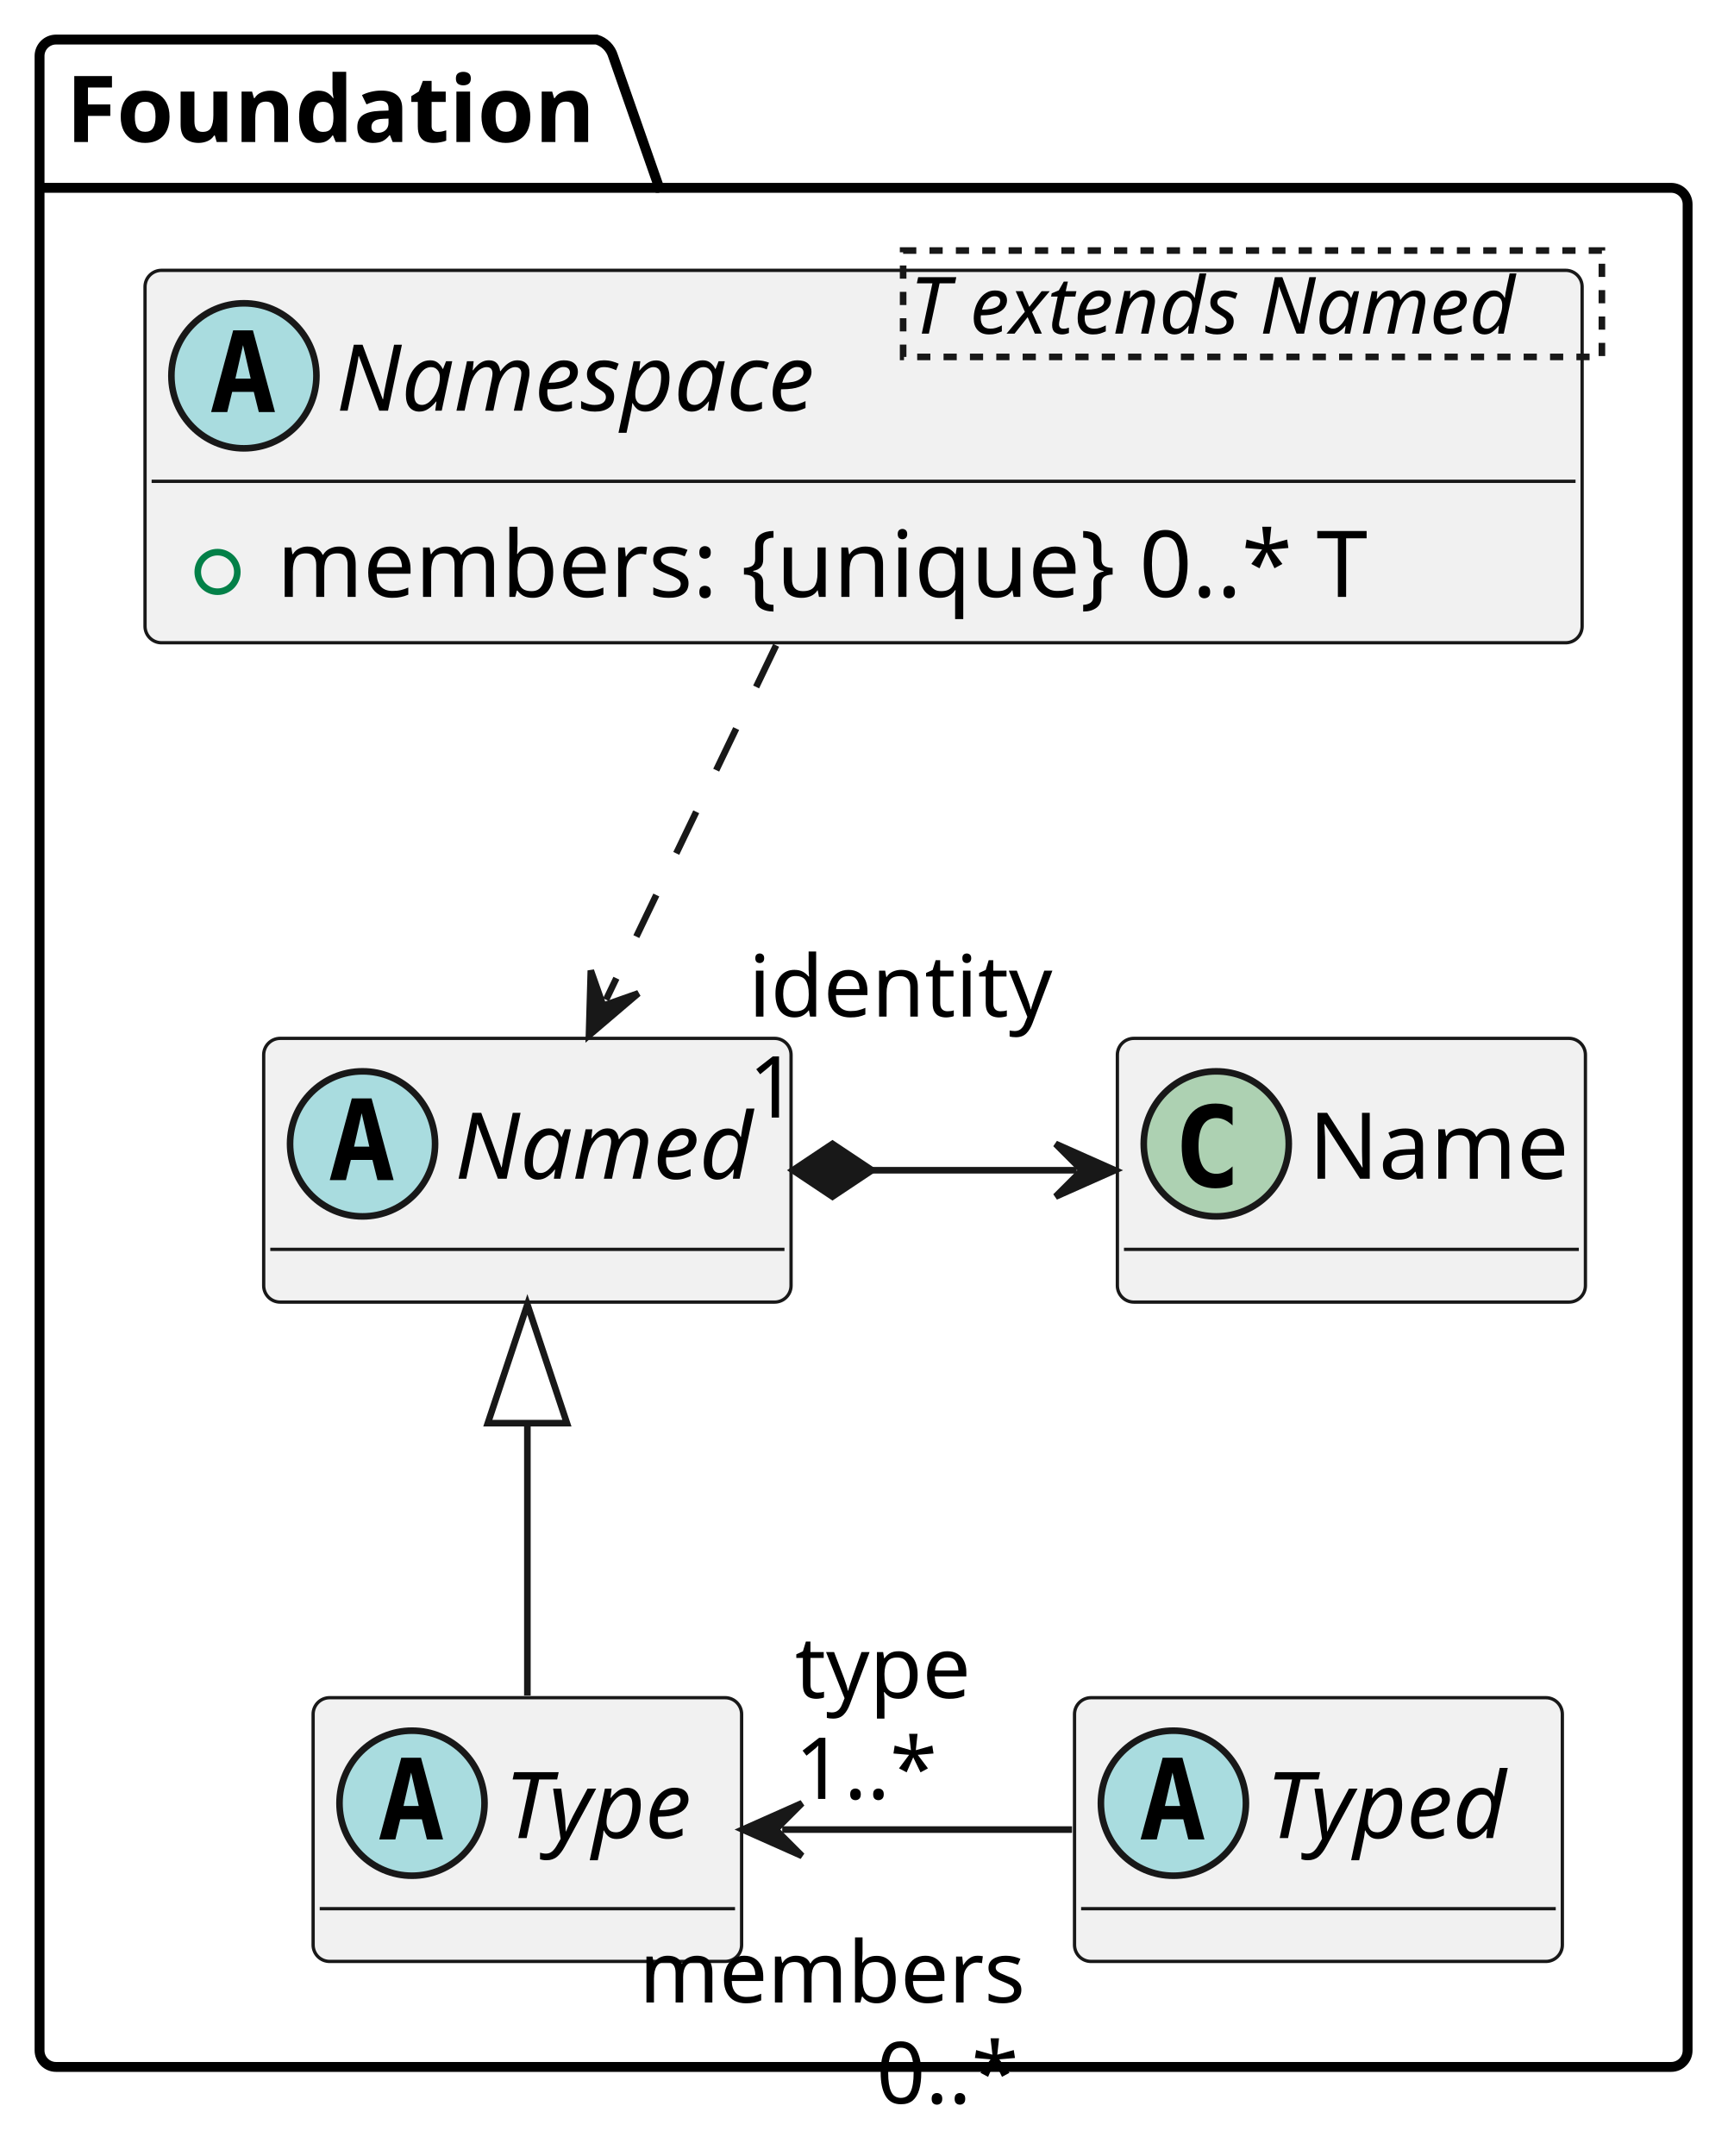
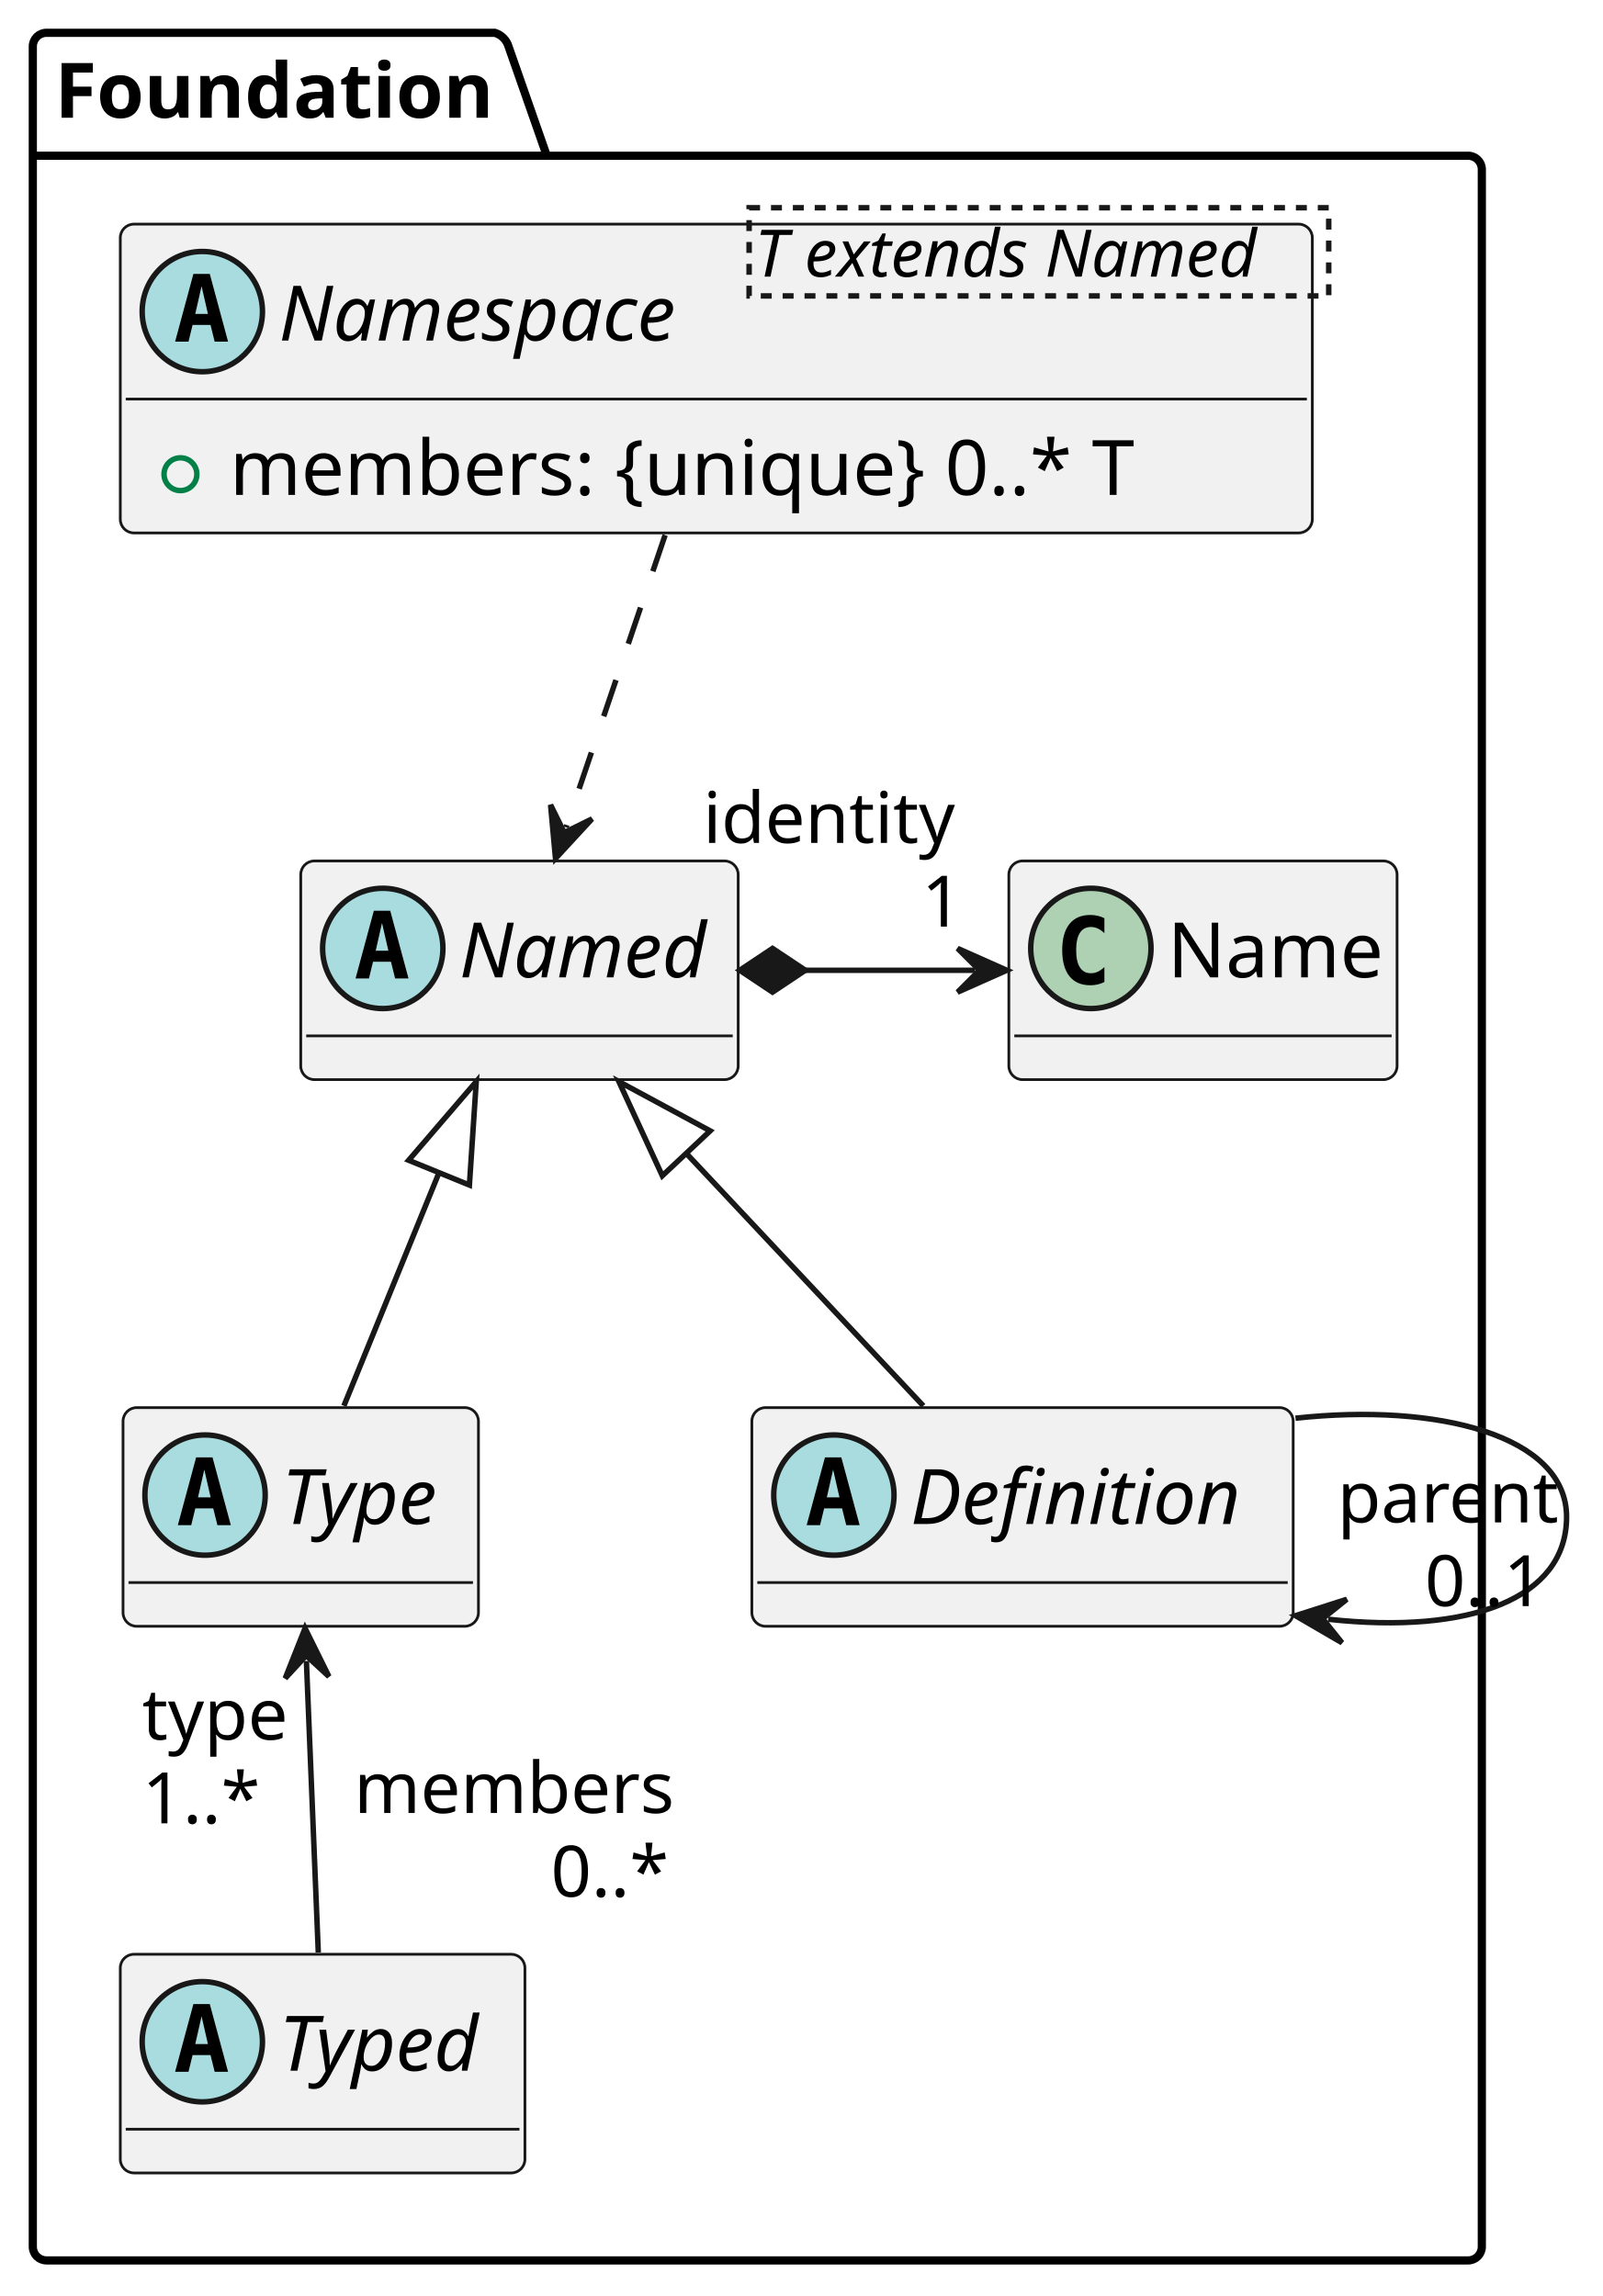
- <svg xmlns="http://www.w3.org/2000/svg" contentStyleType="text/css" height="327px" preserveAspectRatio="none" style="width:263px;height:327px;" version="1.1" viewBox="0 0 263 327" width="263px" zoomAndPan="magnify">
+ <svg xmlns="http://www.w3.org/2000/svg" contentStyleType="text/css" height="420px" preserveAspectRatio="none" style="width:293px;height:420px;" version="1.1" viewBox="0 0 293 420" width="293px" zoomAndPan="magnify">
  <defs />
  <g>
    <g id="cluster_Foundation">
-       <path d="M8.5,6 L90.5,6 A3.75,3.75 0 0 1 93,8.5 L100,28.488 L253.5,28.488 A2.5,2.5 0 0 1 256,30.988 L256,310.99 A2.5,2.5 0 0 1 253.5,313.49 L8.5,313.49 A2.5,2.5 0 0 1 6,310.99 L6,8.5 A2.5,2.5 0 0 1 8.5,6 " fill="none" style="stroke:#000000;stroke-width:1.5;" />
+       <path d="M8.5,6 L90.5,6 A3.75,3.75 0 0 1 93,8.5 L100,28.488 L268.5,28.488 A2.5,2.5 0 0 1 271,30.988 L271,410.99 A2.5,2.5 0 0 1 268.5,413.49 L8.5,413.49 A2.5,2.5 0 0 1 6,410.99 L6,8.5 A2.5,2.5 0 0 1 8.5,6 " fill="none" style="stroke:#000000;stroke-width:1.5;" />
      <line style="stroke:#000000;stroke-width:1.5;" x1="6" x2="100" y1="28.488" y2="28.488" />
      <text fill="#000000" font-family="sans-serif" font-size="14" font-weight="bold" lengthAdjust="spacing" textLength="81" x="10" y="21.535">Foundation</text>
    </g>
    <g id="elem_g_Namespace">
      <rect codeLine="7" fill="#F1F1F1" height="56.488" id="g_Namespace" rx="2.5" ry="2.5" style="stroke:#181818;stroke-width:0.5;" width="218" x="22" y="41" />
      <ellipse cx="37" cy="57" fill="#A9DCDF" rx="11" ry="11" style="stroke:#181818;stroke-width:1.0;" />
      <path d="M36.863,52.348 L35.709,57.42 L38.025,57.42 Z M35.369,50.107 L38.366,50.107 L41.711,62.5 L39.262,62.5 L38.498,59.437 L35.22,59.437 L34.473,62.5 L32.024,62.5 Z " fill="#000000" />
      <text fill="#000000" font-family="sans-serif" font-size="14" font-style="italic" lengthAdjust="spacing" textLength="78" x="51" y="62.291">Namespace</text>
      <rect fill="none" height="16.133" style="stroke:#181818;stroke-width:1.0;stroke-dasharray:2.0,2.0;" width="106" x="137" y="38" />
      <text fill="#000000" font-family="sans-serif" font-size="12" font-style="italic" lengthAdjust="spacing" textLength="104" x="138" y="50.602">T extends Named</text>
      <line style="stroke:#181818;stroke-width:0.5;" x1="23" x2="239" y1="73" y2="73" />
      <ellipse cx="33" cy="86.744" fill="none" rx="3" ry="3" style="stroke:#038048;stroke-width:1.0;" />
      <text fill="#000000" font-family="sans-serif" font-size="14" lengthAdjust="spacing" textLength="171" x="42" y="90.535">members: {unique} 0..* T</text>
    </g>
    <g id="elem_Named">
-       <rect codeLine="10" fill="#F1F1F1" height="40" id="Named" rx="2.5" ry="2.5" style="stroke:#181818;stroke-width:0.5;" width="80" x="40" y="157.49" />
-       <ellipse cx="55" cy="173.49" fill="#A9DCDF" rx="11" ry="11" style="stroke:#181818;stroke-width:1.0;" />
-       <path d="M54.863,168.838 L53.709,173.91 L56.025,173.91 Z M53.369,166.597 L56.366,166.597 L59.711,178.99 L57.262,178.99 L56.498,175.927 L53.22,175.927 L52.473,178.99 L50.024,178.99 Z " fill="#000000" />
-       <text fill="#000000" font-family="sans-serif" font-size="14" font-style="italic" lengthAdjust="spacing" textLength="48" x="69" y="178.781">Named</text>
-       <line style="stroke:#181818;stroke-width:0.5;" x1="41" x2="119" y1="189.49" y2="189.49" />
+       <rect codeLine="10" fill="#F1F1F1" height="40" id="Named" rx="2.5" ry="2.5" style="stroke:#181818;stroke-width:0.5;" width="80" x="55" y="157.49" />
+       <ellipse cx="70" cy="173.49" fill="#A9DCDF" rx="11" ry="11" style="stroke:#181818;stroke-width:1.0;" />
+       <path d="M69.863,168.838 L68.71,173.91 L71.025,173.91 Z M68.369,166.597 L71.366,166.597 L74.711,178.99 L72.262,178.99 L71.499,175.927 L68.22,175.927 L67.473,178.99 L65.024,178.99 Z " fill="#000000" />
+       <text fill="#000000" font-family="sans-serif" font-size="14" font-style="italic" lengthAdjust="spacing" textLength="48" x="84" y="178.781">Named</text>
+       <line style="stroke:#181818;stroke-width:0.5;" x1="56" x2="134" y1="189.49" y2="189.49" />
    </g>
    <g id="elem_Name">
-       <rect codeLine="11" fill="#F1F1F1" height="40" id="Name" rx="2.5" ry="2.5" style="stroke:#181818;stroke-width:0.5;" width="71" x="169.5" y="157.49" />
-       <ellipse cx="184.5" cy="173.49" fill="#ADD1B2" rx="11" ry="11" style="stroke:#181818;stroke-width:1.0;" />
-       <path d="M186.973,179.633 Q186.392,179.932 185.753,180.081 Q185.114,180.231 184.408,180.231 Q181.901,180.231 180.582,178.579 Q179.262,176.927 179.262,173.806 Q179.262,170.677 180.582,169.025 Q181.901,167.373 184.408,167.373 Q185.114,167.373 185.761,167.522 Q186.409,167.672 186.973,167.97 L186.973,170.693 Q186.342,170.112 185.749,169.842 Q185.155,169.572 184.524,169.572 Q183.18,169.572 182.495,170.639 Q181.81,171.706 181.81,173.806 Q181.81,175.898 182.495,176.964 Q183.18,178.031 184.524,178.031 Q185.155,178.031 185.749,177.761 Q186.342,177.492 186.973,176.91 Z " fill="#000000" />
-       <text fill="#000000" font-family="sans-serif" font-size="14" lengthAdjust="spacing" textLength="39" x="198.5" y="178.781">Name</text>
-       <line style="stroke:#181818;stroke-width:0.5;" x1="170.5" x2="239.5" y1="189.49" y2="189.49" />
+       <rect codeLine="11" fill="#F1F1F1" height="40" id="Name" rx="2.5" ry="2.5" style="stroke:#181818;stroke-width:0.5;" width="71" x="184.5" y="157.49" />
+       <ellipse cx="199.5" cy="173.49" fill="#ADD1B2" rx="11" ry="11" style="stroke:#181818;stroke-width:1.0;" />
+       <path d="M201.973,179.633 Q201.392,179.932 200.753,180.081 Q200.114,180.231 199.408,180.231 Q196.901,180.231 195.582,178.579 Q194.262,176.927 194.262,173.806 Q194.262,170.677 195.582,169.025 Q196.901,167.373 199.408,167.373 Q200.114,167.373 200.761,167.522 Q201.409,167.672 201.973,167.97 L201.973,170.693 Q201.342,170.112 200.749,169.842 Q200.155,169.572 199.524,169.572 Q198.18,169.572 197.495,170.639 Q196.81,171.706 196.81,173.806 Q196.81,175.898 197.495,176.964 Q198.18,178.031 199.524,178.031 Q200.155,178.031 200.749,177.761 Q201.342,177.492 201.973,176.91 Z " fill="#000000" />
+       <text fill="#000000" font-family="sans-serif" font-size="14" lengthAdjust="spacing" textLength="39" x="213.5" y="178.781">Name</text>
+       <line style="stroke:#181818;stroke-width:0.5;" x1="185.5" x2="254.5" y1="189.49" y2="189.49" />
+     </g>
+     <g id="elem_Definition">
+       <rect codeLine="16" fill="#F1F1F1" height="40" id="Definition" rx="2.5" ry="2.5" style="stroke:#181818;stroke-width:0.5;" width="99" x="137.5" y="257.49" />
+       <ellipse cx="152.5" cy="273.49" fill="#A9DCDF" rx="11" ry="11" style="stroke:#181818;stroke-width:1.0;" />
+       <path d="M152.363,268.838 L151.209,273.91 L153.525,273.91 Z M150.869,266.597 L153.866,266.597 L157.211,278.99 L154.762,278.99 L153.999,275.927 L150.72,275.927 L149.973,278.99 L147.524,278.99 Z " fill="#000000" />
+       <text fill="#000000" font-family="sans-serif" font-size="14" font-style="italic" lengthAdjust="spacing" textLength="67" x="166.5" y="278.781">Definition</text>
+       <line style="stroke:#181818;stroke-width:0.5;" x1="138.5" x2="235.5" y1="289.49" y2="289.49" />
    </g>
    <g id="elem_Type">
-       <rect codeLine="16" fill="#F1F1F1" height="40" id="Type" rx="2.5" ry="2.5" style="stroke:#181818;stroke-width:0.5;" width="65" x="47.5" y="257.49" />
-       <ellipse cx="62.5" cy="273.49" fill="#A9DCDF" rx="11" ry="11" style="stroke:#181818;stroke-width:1.0;" />
-       <path d="M62.363,268.838 L61.209,273.91 L63.525,273.91 Z M60.869,266.597 L63.866,266.597 L67.211,278.99 L64.762,278.99 L63.998,275.927 L60.72,275.927 L59.973,278.99 L57.524,278.99 Z " fill="#000000" />
-       <text fill="#000000" font-family="sans-serif" font-size="14" font-style="italic" lengthAdjust="spacing" textLength="33" x="76.5" y="278.781">Type</text>
-       <line style="stroke:#181818;stroke-width:0.5;" x1="48.5" x2="111.5" y1="289.49" y2="289.49" />
+       <rect codeLine="20" fill="#F1F1F1" height="40" id="Type" rx="2.5" ry="2.5" style="stroke:#181818;stroke-width:0.5;" width="65" x="22.5" y="257.49" />
+       <ellipse cx="37.5" cy="273.49" fill="#A9DCDF" rx="11" ry="11" style="stroke:#181818;stroke-width:1.0;" />
+       <path d="M37.363,268.838 L36.209,273.91 L38.525,273.91 Z M35.869,266.597 L38.866,266.597 L42.211,278.99 L39.762,278.99 L38.998,275.927 L35.72,275.927 L34.973,278.99 L32.524,278.99 Z " fill="#000000" />
+       <text fill="#000000" font-family="sans-serif" font-size="14" font-style="italic" lengthAdjust="spacing" textLength="33" x="51.5" y="278.781">Type</text>
+       <line style="stroke:#181818;stroke-width:0.5;" x1="23.5" x2="86.5" y1="289.49" y2="289.49" />
    </g>
    <g id="elem_Typed">
-       <rect codeLine="17" fill="#F1F1F1" height="40" id="Typed" rx="2.5" ry="2.5" style="stroke:#181818;stroke-width:0.5;" width="74" x="163" y="257.49" />
-       <ellipse cx="178" cy="273.49" fill="#A9DCDF" rx="11" ry="11" style="stroke:#181818;stroke-width:1.0;" />
-       <path d="M177.863,268.838 L176.709,273.91 L179.025,273.91 Z M176.369,266.597 L179.366,266.597 L182.711,278.99 L180.262,278.99 L179.499,275.927 L176.22,275.927 L175.473,278.99 L173.024,278.99 Z " fill="#000000" />
-       <text fill="#000000" font-family="sans-serif" font-size="14" font-style="italic" lengthAdjust="spacing" textLength="42" x="192" y="278.781">Typed</text>
-       <line style="stroke:#181818;stroke-width:0.5;" x1="164" x2="236" y1="289.49" y2="289.49" />
+       <rect codeLine="21" fill="#F1F1F1" height="40" id="Typed" rx="2.5" ry="2.5" style="stroke:#181818;stroke-width:0.5;" width="74" x="22" y="357.49" />
+       <ellipse cx="37" cy="373.49" fill="#A9DCDF" rx="11" ry="11" style="stroke:#181818;stroke-width:1.0;" />
+       <path d="M36.863,368.838 L35.709,373.91 L38.025,373.91 Z M35.369,366.597 L38.366,366.597 L41.711,378.99 L39.262,378.99 L38.498,375.927 L35.22,375.927 L34.473,378.99 L32.024,378.99 Z " fill="#000000" />
+       <text fill="#000000" font-family="sans-serif" font-size="14" font-style="italic" lengthAdjust="spacing" textLength="42" x="51" y="378.781">Typed</text>
+       <line style="stroke:#181818;stroke-width:0.5;" x1="23" x2="95" y1="389.49" y2="389.49" />
    </g>
    <g id="link_g_Namespace_Named">
-       <path codeLine="13" d="M117.73,97.88 C108.82,116.45 99.884,135.05 91.934,151.63 " fill="none" id="g_Namespace-to-Named" style="stroke:#181818;stroke-width:1.0;stroke-dasharray:7.0,7.0;" />
-       <polygon fill="#181818" points="89.34,157.04,96.838,150.654,91.502,152.531,89.624,147.195,89.34,157.04" style="stroke:#181818;stroke-width:1.0;" />
+       <path codeLine="13" d="M121.64,97.88 C115.34,116.45 109.136,134.778 103.516,151.358 " fill="none" id="g_Namespace-to-Named" style="stroke:#181818;stroke-width:1.0;stroke-dasharray:7.0,7.0;" />
+       <polygon fill="#181818" points="101.59,157.04,108.267,149.8,103.195,152.305,100.691,147.232,101.59,157.04" style="stroke:#181818;stroke-width:1.0;" />
    </g>
    <g id="link_Named_Name">
-       <path codeLine="14" d="M132.28,177.49 C132.28,177.49 163.33,177.49 163.33,177.49 C163.33,177.49 159.62,177.49 163.13,177.49 " fill="none" id="Named-Name" style="stroke:#181818;stroke-width:1.0;" />
-       <polygon fill="#181818" points="120.28,177.49,126.28,181.49,132.28,177.49,126.28,173.49,120.28,177.49" style="stroke:#181818;stroke-width:1.0;" />
-       <polygon fill="#181818" points="169.13,177.49,160.13,173.49,164.13,177.49,160.13,181.49,169.13,177.49" style="stroke:#181818;stroke-width:1.0;" />
-       <text fill="#000000" font-family="sans-serif" font-size="13" lengthAdjust="spacing" textLength="48" x="113.561" y="154.189">identity</text>
-       <text fill="#000000" font-family="sans-serif" font-size="13" lengthAdjust="spacing" textLength="8" x="113.561" y="169.499">1</text>
+       <path codeLine="14" d="M147.28,177.49 C147.28,177.49 178.33,177.49 178.33,177.49 C178.33,177.49 174.62,177.49 178.13,177.49 " fill="none" id="Named-Name" style="stroke:#181818;stroke-width:1.0;" />
+       <polygon fill="#181818" points="135.28,177.49,141.28,181.49,147.28,177.49,141.28,173.49,135.28,177.49" style="stroke:#181818;stroke-width:1.0;" />
+       <polygon fill="#181818" points="184.13,177.49,175.13,173.49,179.13,177.49,175.13,181.49,184.13,177.49" style="stroke:#181818;stroke-width:1.0;" />
+       <text fill="#000000" font-family="sans-serif" font-size="13" lengthAdjust="spacing" textLength="48" x="128.561" y="154.189">identity</text>
+       <text fill="#000000" font-family="sans-serif" font-size="13" lengthAdjust="spacing" textLength="8" x="168.561" y="169.499">1</text>
+     </g>
+     <g id="link_Named_Definition">
+       <path codeLine="17" d="M125.501,210.973 C141.631,228.153 152.74,240 168.86,257.17 " fill="none" id="Named-backto-Definition" style="stroke:#181818;stroke-width:1.0;" />
+       <polygon fill="none" points="113.18,197.85,121.126,215.079,129.875,206.866,113.18,197.85" style="stroke:#181818;stroke-width:1.0;" />
+     </g>
+     <g id="link_Definition_Definition">
+       <path codeLine="18" d="M236.92,259.43 C262.96,256.58 286.5,262.6 286.5,277.49 C286.5,292.38 268.924,299.053 242.884,296.203 " fill="none" id="Definition-to-Definition" style="stroke:#181818;stroke-width:1.0;" />
+       <polygon fill="#181818" points="236.92,295.55,245.431,300.505,241.89,296.094,246.302,292.553,236.92,295.55" style="stroke:#181818;stroke-width:1.0;" />
+       <text fill="#000000" font-family="sans-serif" font-size="13" lengthAdjust="spacing" textLength="40" x="244.567" y="278.487">parent</text>
+       <text fill="#000000" font-family="sans-serif" font-size="13" lengthAdjust="spacing" textLength="24" x="260.567" y="293.798">0..1</text>
    </g>
    <g id="link_Named_Type">
-       <path codeLine="19" d="M80,215.85 C80,233.03 80,240 80,257.17 " fill="none" id="Named-backto-Type" style="stroke:#181818;stroke-width:1.0;" />
-       <polygon fill="none" points="80,197.85,74,215.85,86,215.85,80,197.85" style="stroke:#181818;stroke-width:1.0;" />
+       <path codeLine="23" d="M80.291,214.513 C73.271,231.693 69.89,240 62.89,257.17 " fill="none" id="Named-backto-Type" style="stroke:#181818;stroke-width:1.0;" />
+       <polygon fill="none" points="87.1,197.85,74.737,212.243,85.846,216.782,87.1,197.85" style="stroke:#181818;stroke-width:1.0;" />
    </g>
    <g id="link_Type_Typed">
-       <path codeLine="20" d="M118.66,277.49 C123.01,277.49 120,277.49 120,277.49 C120,277.49 160,277.49 160,277.49 C160,277.49 160.98,277.49 162.62,277.49 " fill="none" id="Type-backto-Typed" style="stroke:#181818;stroke-width:1.0;" />
-       <polygon fill="#181818" points="112.66,277.49,121.66,281.49,117.66,277.49,121.66,273.49,112.66,277.49" style="stroke:#181818;stroke-width:1.0;" />
-       <text fill="#000000" font-family="sans-serif" font-size="13" lengthAdjust="spacing" textLength="27" x="120.594" y="257.534">type</text>
-       <text fill="#000000" font-family="sans-serif" font-size="13" lengthAdjust="spacing" textLength="22" x="120.594" y="272.844">1..*</text>
-       <text fill="#000000" font-family="sans-serif" font-size="13" lengthAdjust="spacing" textLength="58" x="96.955" y="303.717">members</text>
-       <text fill="#000000" font-family="sans-serif" font-size="13" lengthAdjust="spacing" textLength="22" x="132.955" y="319.028">0..*</text>
+       <path codeLine="24" d="M56.034,303.845 C56.734,321.025 57.51,340 58.21,357.17 " fill="none" id="Type-backto-Typed" style="stroke:#181818;stroke-width:1.0;" />
+       <polygon fill="#181818" points="55.79,297.85,52.16,307.005,55.994,302.846,60.153,306.68,55.79,297.85" style="stroke:#181818;stroke-width:1.0;" />
+       <text fill="#000000" font-family="sans-serif" font-size="13" lengthAdjust="spacing" textLength="27" x="26.01" y="318.221">type</text>
+       <text fill="#000000" font-family="sans-serif" font-size="13" lengthAdjust="spacing" textLength="22" x="26.01" y="333.532">1..*</text>
+       <text fill="#000000" font-family="sans-serif" font-size="13" lengthAdjust="spacing" textLength="58" x="64.734" y="331.642">members</text>
+       <text fill="#000000" font-family="sans-serif" font-size="13" lengthAdjust="spacing" textLength="22" x="100.734" y="346.953">0..*</text>
    </g>
  </g>
</svg>
